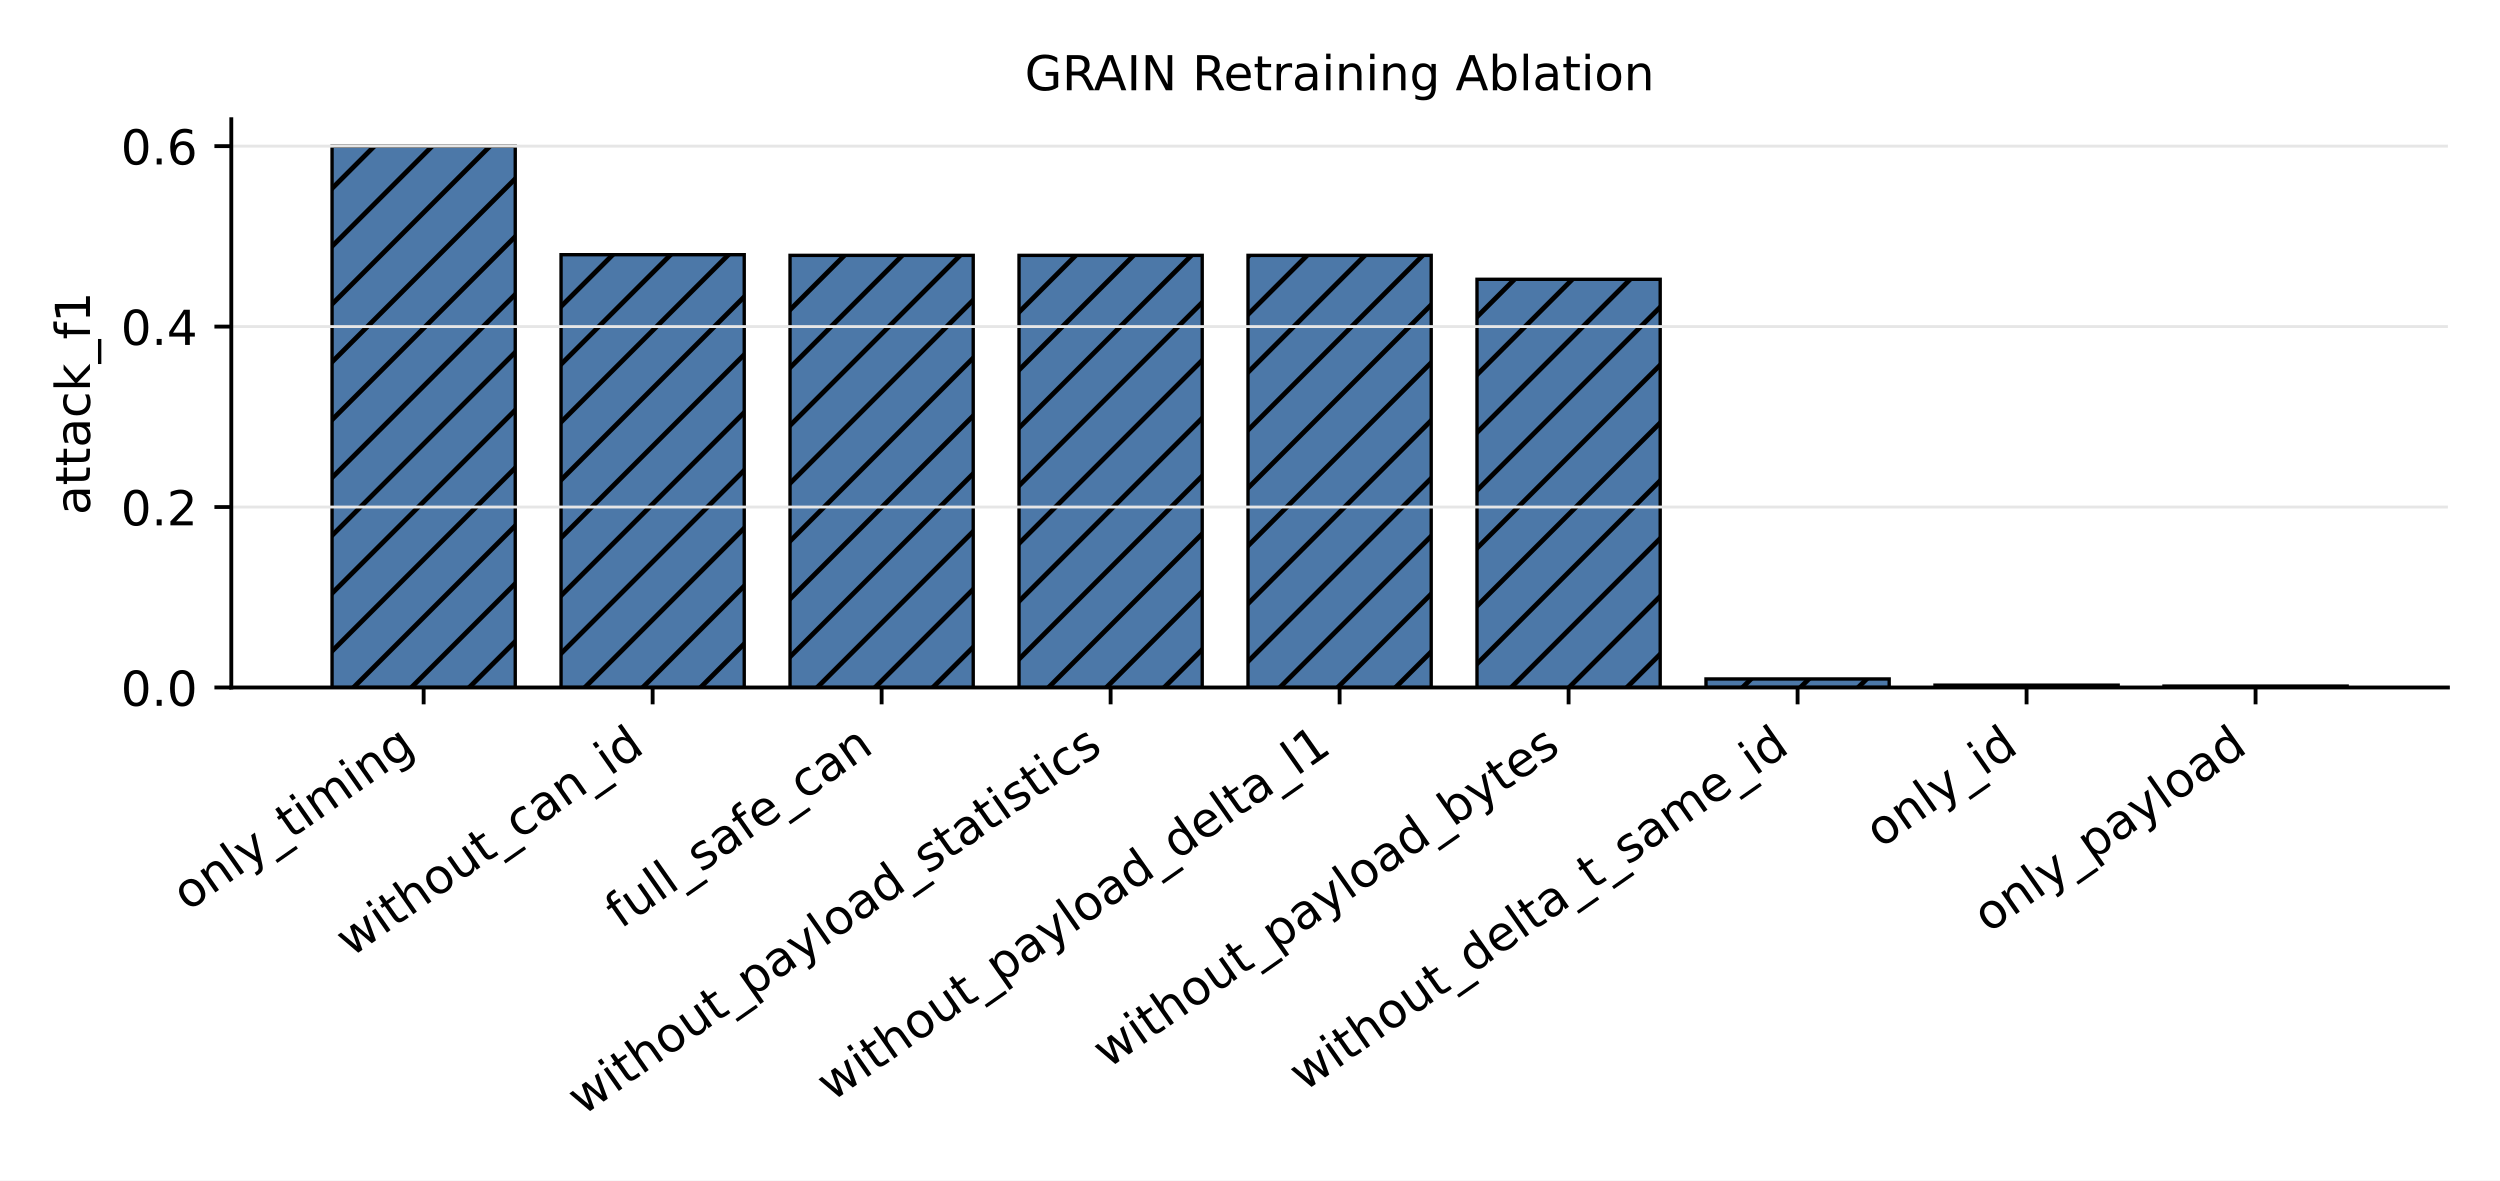
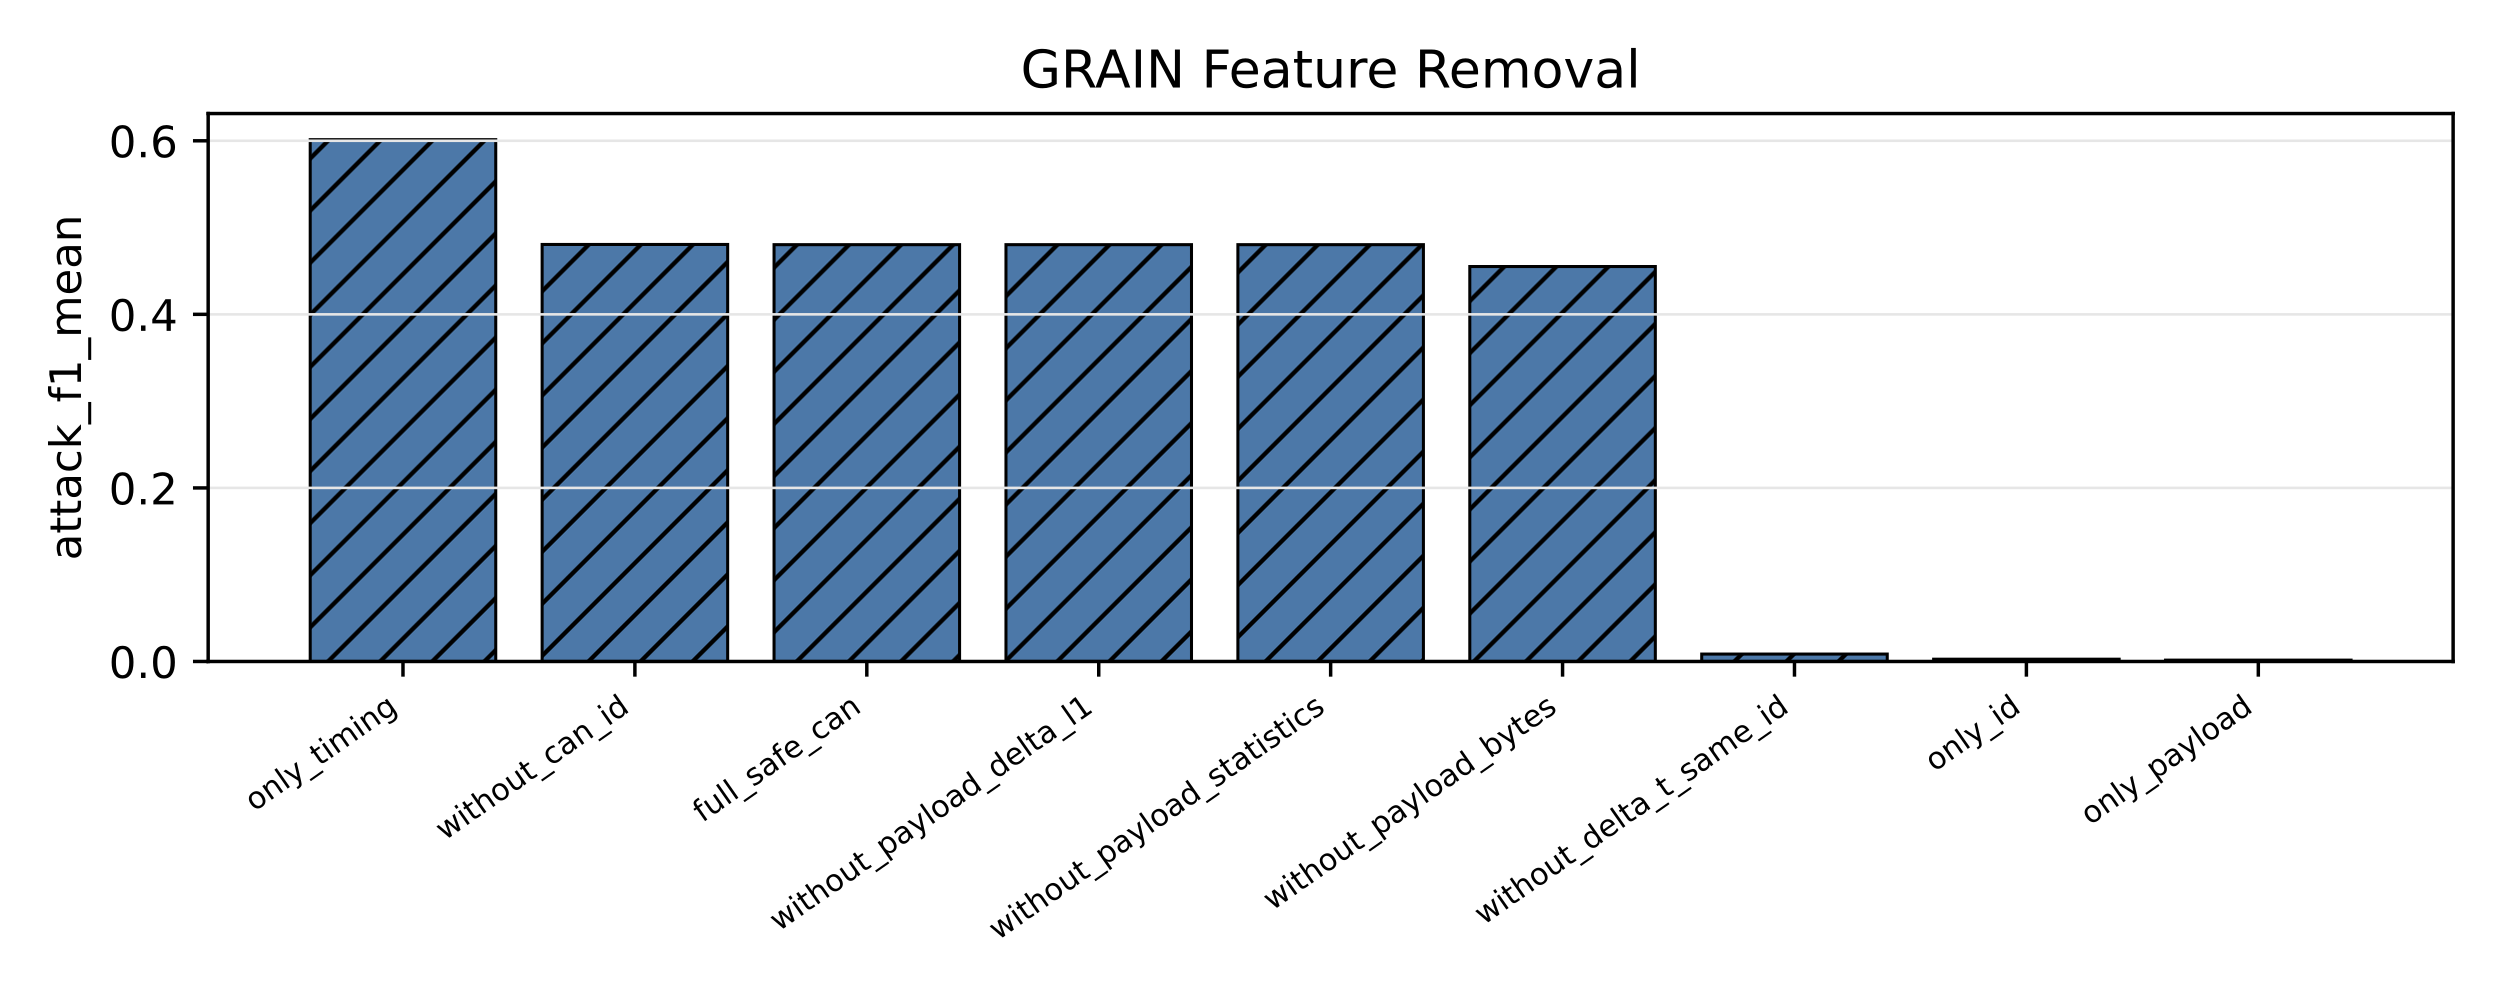
- <svg xmlns="http://www.w3.org/2000/svg" xmlns:xlink="http://www.w3.org/1999/xlink" width="518.4pt" height="244.8pt" viewBox="0 0 518.4 244.8" version="1.1">
+ <svg xmlns="http://www.w3.org/2000/svg" xmlns:xlink="http://www.w3.org/1999/xlink" width="576pt" height="230.4pt" viewBox="0 0 576 230.4" version="1.1">
  <defs>
    <style type="text/css">*{stroke-linejoin: round; stroke-linecap: butt}</style>
  </defs>
  <g id="figure_1">
    <g id="patch_1">
-       <path d="M 0 244.8  L 518.4 244.8  L 518.4 0  L 0 0  z " style="fill: #ffffff" />
+       <path d="M 0 230.4  L 576 230.4  L 576 0  L 0 0  z " style="fill: #ffffff" />
    </g>
    <g id="axes_1">
      <g id="patch_2">
-         <path d="M 47.962 142.557  L 507.6 142.557  L 507.6 24.72  L 47.962 24.72  z " style="fill: #ffffff" />
+         <path d="M 47.962 152.404  L 565.2 152.404  L 565.2 26.16  L 47.962 26.16  z " style="fill: #ffffff" />
      </g>
      <g id="patch_3">
-         <path d="M 68.855 142.557  L 106.842 142.557  L 106.842 30.331  L 68.855 30.331  z " clip-path="url(#pe98ae6a541)" style="fill: url(#h96158d7586); stroke: #000000; stroke-width: 0.7; stroke-linejoin: miter" />
+         <path d="M 71.473 152.404  L 114.22 152.404  L 114.22 32.172  L 71.473 32.172  z " clip-path="url(#pf9d3d0ca18)" style="fill: url(#h466c7797a5); stroke: #000000; stroke-width: 0.7; stroke-linejoin: miter" />
      </g>
      <g id="patch_4">
-         <path d="M 116.338 142.557  L 154.325 142.557  L 154.325 52.814  L 116.338 52.814  z " clip-path="url(#pe98ae6a541)" style="fill: url(#h96158d7586); stroke: #000000; stroke-width: 0.7; stroke-linejoin: miter" />
+         <path d="M 124.907 152.404  L 167.654 152.404  L 167.654 56.322  L 124.907 56.322  z " clip-path="url(#pf9d3d0ca18)" style="fill: url(#h466c7797a5); stroke: #000000; stroke-width: 0.7; stroke-linejoin: miter" />
      </g>
      <g id="patch_5">
-         <path d="M 163.821 142.557  L 201.808 142.557  L 201.808 52.952  L 163.821 52.952  z " clip-path="url(#pe98ae6a541)" style="fill: url(#h96158d7586); stroke: #000000; stroke-width: 0.7; stroke-linejoin: miter" />
+         <path d="M 178.34 152.404  L 221.087 152.404  L 221.087 56.371  L 178.34 56.371  z " clip-path="url(#pf9d3d0ca18)" style="fill: url(#h466c7797a5); stroke: #000000; stroke-width: 0.7; stroke-linejoin: miter" />
      </g>
      <g id="patch_6">
-         <path d="M 211.305 142.557  L 249.291 142.557  L 249.291 52.952  L 211.305 52.952  z " clip-path="url(#pe98ae6a541)" style="fill: url(#h96158d7586); stroke: #000000; stroke-width: 0.7; stroke-linejoin: miter" />
+         <path d="M 231.774 152.404  L 274.521 152.404  L 274.521 56.371  L 231.774 56.371  z " clip-path="url(#pf9d3d0ca18)" style="fill: url(#h466c7797a5); stroke: #000000; stroke-width: 0.7; stroke-linejoin: miter" />
      </g>
      <g id="patch_7">
-         <path d="M 258.788 142.557  L 296.774 142.557  L 296.774 52.952  L 258.788 52.952  z " clip-path="url(#pe98ae6a541)" style="fill: url(#h96158d7586); stroke: #000000; stroke-width: 0.7; stroke-linejoin: miter" />
+         <path d="M 285.208 152.404  L 327.955 152.404  L 327.955 56.371  L 285.208 56.371  z " clip-path="url(#pf9d3d0ca18)" style="fill: url(#h466c7797a5); stroke: #000000; stroke-width: 0.7; stroke-linejoin: miter" />
      </g>
      <g id="patch_8">
-         <path d="M 306.271 142.557  L 344.258 142.557  L 344.258 57.915  L 306.271 57.915  z " clip-path="url(#pe98ae6a541)" style="fill: url(#h96158d7586); stroke: #000000; stroke-width: 0.7; stroke-linejoin: miter" />
+         <path d="M 338.641 152.404  L 381.388 152.404  L 381.388 61.406  L 338.641 61.406  z " clip-path="url(#pf9d3d0ca18)" style="fill: url(#h466c7797a5); stroke: #000000; stroke-width: 0.7; stroke-linejoin: miter" />
      </g>
      <g id="patch_9">
-         <path d="M 353.754 142.557  L 391.741 142.557  L 391.741 140.794  L 353.754 140.794  z " clip-path="url(#pe98ae6a541)" style="fill: url(#h96158d7586); stroke: #000000; stroke-width: 0.7; stroke-linejoin: miter" />
+         <path d="M 392.075 152.404  L 434.822 152.404  L 434.822 150.696  L 392.075 150.696  z " clip-path="url(#pf9d3d0ca18)" style="fill: url(#h466c7797a5); stroke: #000000; stroke-width: 0.7; stroke-linejoin: miter" />
      </g>
      <g id="patch_10">
-         <path d="M 401.238 142.557  L 439.224 142.557  L 439.224 142.069  L 401.238 142.069  z " clip-path="url(#pe98ae6a541)" style="fill: url(#h96158d7586); stroke: #000000; stroke-width: 0.7; stroke-linejoin: miter" />
+         <path d="M 445.509 152.404  L 488.256 152.404  L 488.256 151.882  L 445.509 151.882  z " clip-path="url(#pf9d3d0ca18)" style="fill: url(#h466c7797a5); stroke: #000000; stroke-width: 0.7; stroke-linejoin: miter" />
      </g>
      <g id="patch_11">
-         <path d="M 448.721 142.557  L 486.707 142.557  L 486.707 142.262  L 448.721 142.262  z " clip-path="url(#pe98ae6a541)" style="fill: url(#h96158d7586); stroke: #000000; stroke-width: 0.7; stroke-linejoin: miter" />
+         <path d="M 498.942 152.404  L 541.689 152.404  L 541.689 152.087  L 498.942 152.087  z " clip-path="url(#pf9d3d0ca18)" style="fill: url(#h466c7797a5); stroke: #000000; stroke-width: 0.7; stroke-linejoin: miter" />
      </g>
      <g id="matplotlib.axis_1">
        <g id="xtick_1">
          <g id="line2d_1">
            <defs>
-               <path id="mc8eeb8d0ca" d="M 0 0  L 0 3.5  " style="stroke: #000000; stroke-width: 0.8" />
+               <path id="ma2426b558b" d="M 0 0  L 0 3.5  " style="stroke: #000000; stroke-width: 0.8" />
            </defs>
            <g>
-               <use xlink:href="#mc8eeb8d0ca" x="87.848" y="142.557" style="stroke: #000000; stroke-width: 0.8" />
+               <use xlink:href="#ma2426b558b" x="92.847" y="152.404" style="stroke: #000000; stroke-width: 0.8" />
            </g>
          </g>
          <g id="text_1">
-             <g transform="translate(38.91343 189.081) rotate(-35) scale(0.1 -0.1)">
+             <g transform="translate(58.59223 187.0712) rotate(-35) scale(0.07 -0.07)">
              <defs>
                <path id="DejaVuSans-52" d="M 1959 3097  Q 1497 3097 1228 2736  Q 959 2375 959 1747  Q 959 1119 1226 758  Q 1494 397 1959 397  Q 2419 397 2687 759  Q 2956 1122 2956 1747  Q 2956 2369 2687 2733  Q 2419 3097 1959 3097  z M 1959 3584  Q 2709 3584 3137 3096  Q 3566 2609 3566 1747  Q 3566 888 3137 398  Q 2709 -91 1959 -91  Q 1206 -91 779 398  Q 353 888 353 1747  Q 353 2609 779 3096  Q 1206 3584 1959 3584  z " transform="scale(0.015625)" />
                <path id="DejaVuSans-51" d="M 3513 2113  L 3513 0  L 2938 0  L 2938 2094  Q 2938 2591 2744 2837  Q 2550 3084 2163 3084  Q 1697 3084 1428 2787  Q 1159 2491 1159 1978  L 1159 0  L 581 0  L 581 3500  L 1159 3500  L 1159 2956  Q 1366 3272 1645 3428  Q 1925 3584 2291 3584  Q 2894 3584 3203 3211  Q 3513 2838 3513 2113  z " transform="scale(0.015625)" />
                <path id="DejaVuSans-4f" d="M 603 4863  L 1178 4863  L 1178 0  L 603 0  L 603 4863  z " transform="scale(0.015625)" />
                <path id="DejaVuSans-5c" d="M 2059 -325  Q 1816 -950 1584 -1140  Q 1353 -1331 966 -1331  L 506 -1331  L 506 -850  L 844 -850  Q 1081 -850 1212 -737  Q 1344 -625 1503 -206  L 1606 56  L 191 3500  L 800 3500  L 1894 763  L 2988 3500  L 3597 3500  L 2059 -325  z " transform="scale(0.015625)" />
                <path id="DejaVuSans-42" d="M 3263 -1063  L 3263 -1509  L -63 -1509  L -63 -1063  L 3263 -1063  z " transform="scale(0.015625)" />
                <path id="DejaVuSans-57" d="M 1172 4494  L 1172 3500  L 2356 3500  L 2356 3053  L 1172 3053  L 1172 1153  Q 1172 725 1289 603  Q 1406 481 1766 481  L 2356 481  L 2356 0  L 1766 0  Q 1100 0 847 248  Q 594 497 594 1153  L 594 3053  L 172 3053  L 172 3500  L 594 3500  L 594 4494  L 1172 4494  z " transform="scale(0.015625)" />
                <path id="DejaVuSans-4c" d="M 603 3500  L 1178 3500  L 1178 0  L 603 0  L 603 3500  z M 603 4863  L 1178 4863  L 1178 4134  L 603 4134  L 603 4863  z " transform="scale(0.015625)" />
                <path id="DejaVuSans-50" d="M 3328 2828  Q 3544 3216 3844 3400  Q 4144 3584 4550 3584  Q 5097 3584 5394 3201  Q 5691 2819 5691 2113  L 5691 0  L 5113 0  L 5113 2094  Q 5113 2597 4934 2840  Q 4756 3084 4391 3084  Q 3944 3084 3684 2787  Q 3425 2491 3425 1978  L 3425 0  L 2847 0  L 2847 2094  Q 2847 2600 2669 2842  Q 2491 3084 2119 3084  Q 1678 3084 1418 2786  Q 1159 2488 1159 1978  L 1159 0  L 581 0  L 581 3500  L 1159 3500  L 1159 2956  Q 1356 3278 1631 3431  Q 1906 3584 2284 3584  Q 2666 3584 2933 3390  Q 3200 3197 3328 2828  z " transform="scale(0.015625)" />
                <path id="DejaVuSans-4a" d="M 2906 1791  Q 2906 2416 2648 2759  Q 2391 3103 1925 3103  Q 1463 3103 1205 2759  Q 947 2416 947 1791  Q 947 1169 1205 825  Q 1463 481 1925 481  Q 2391 481 2648 825  Q 2906 1169 2906 1791  z M 3481 434  Q 3481 -459 3084 -895  Q 2688 -1331 1869 -1331  Q 1566 -1331 1297 -1286  Q 1028 -1241 775 -1147  L 775 -588  Q 1028 -725 1275 -790  Q 1522 -856 1778 -856  Q 2344 -856 2625 -561  Q 2906 -266 2906 331  L 2906 616  Q 2728 306 2450 153  Q 2172 0 1784 0  Q 1141 0 747 490  Q 353 981 353 1791  Q 353 2603 747 3093  Q 1141 3584 1784 3584  Q 2172 3584 2450 3431  Q 2728 3278 2906 2969  L 2906 3500  L 3481 3500  L 3481 434  z " transform="scale(0.015625)" />
              </defs>
              <use xlink:href="#DejaVuSans-52" />
              <use xlink:href="#DejaVuSans-51" transform="translate(61.1875 0)" />
              <use xlink:href="#DejaVuSans-4f" transform="translate(124.5625 0)" />
              <use xlink:href="#DejaVuSans-5c" transform="translate(152.3438 0)" />
              <use xlink:href="#DejaVuSans-42" transform="translate(211.5312 0)" />
              <use xlink:href="#DejaVuSans-57" transform="translate(261.5312 0)" />
              <use xlink:href="#DejaVuSans-4c" transform="translate(300.7344 0)" />
              <use xlink:href="#DejaVuSans-50" transform="translate(328.5156 0)" />
              <use xlink:href="#DejaVuSans-4c" transform="translate(425.9219 0)" />
              <use xlink:href="#DejaVuSans-51" transform="translate(453.7031 0)" />
              <use xlink:href="#DejaVuSans-4a" transform="translate(517.0781 0)" />
            </g>
          </g>
        </g>
        <g id="xtick_2">
          <g id="line2d_2">
            <g>
-               <use xlink:href="#mc8eeb8d0ca" x="135.331" y="142.557" style="stroke: #000000; stroke-width: 0.8" />
+               <use xlink:href="#ma2426b558b" x="146.28" y="152.404" style="stroke: #000000; stroke-width: 0.8" />
            </g>
          </g>
          <g id="text_2">
-             <g transform="translate(72.77826 198.6167) rotate(-35) scale(0.1 -0.1)">
+             <g transform="translate(102.493 193.7462) rotate(-35) scale(0.07 -0.07)">
              <defs>
                <path id="DejaVuSans-5a" d="M 269 3500  L 844 3500  L 1563 769  L 2278 3500  L 2956 3500  L 3675 769  L 4391 3500  L 4966 3500  L 4050 0  L 3372 0  L 2619 2869  L 1863 0  L 1184 0  L 269 3500  z " transform="scale(0.015625)" />
                <path id="DejaVuSans-4b" d="M 3513 2113  L 3513 0  L 2938 0  L 2938 2094  Q 2938 2591 2744 2837  Q 2550 3084 2163 3084  Q 1697 3084 1428 2787  Q 1159 2491 1159 1978  L 1159 0  L 581 0  L 581 4863  L 1159 4863  L 1159 2956  Q 1366 3272 1645 3428  Q 1925 3584 2291 3584  Q 2894 3584 3203 3211  Q 3513 2838 3513 2113  z " transform="scale(0.015625)" />
                <path id="DejaVuSans-58" d="M 544 1381  L 544 3500  L 1119 3500  L 1119 1403  Q 1119 906 1312 657  Q 1506 409 1894 409  Q 2359 409 2629 706  Q 2900 1003 2900 1516  L 2900 3500  L 3475 3500  L 3475 0  L 2900 0  L 2900 538  Q 2691 219 2414 64  Q 2138 -91 1772 -91  Q 1169 -91 856 284  Q 544 659 544 1381  z M 1991 3584  L 1991 3584  z " transform="scale(0.015625)" />
                <path id="DejaVuSans-46" d="M 3122 3366  L 3122 2828  Q 2878 2963 2633 3030  Q 2388 3097 2138 3097  Q 1578 3097 1268 2742  Q 959 2388 959 1747  Q 959 1106 1268 751  Q 1578 397 2138 397  Q 2388 397 2633 464  Q 2878 531 3122 666  L 3122 134  Q 2881 22 2623 -34  Q 2366 -91 2075 -91  Q 1284 -91 818 406  Q 353 903 353 1747  Q 353 2603 823 3093  Q 1294 3584 2113 3584  Q 2378 3584 2631 3529  Q 2884 3475 3122 3366  z " transform="scale(0.015625)" />
                <path id="DejaVuSans-44" d="M 2194 1759  Q 1497 1759 1228 1600  Q 959 1441 959 1056  Q 959 750 1161 570  Q 1363 391 1709 391  Q 2188 391 2477 730  Q 2766 1069 2766 1631  L 2766 1759  L 2194 1759  z M 3341 1997  L 3341 0  L 2766 0  L 2766 531  Q 2569 213 2275 61  Q 1981 -91 1556 -91  Q 1019 -91 701 211  Q 384 513 384 1019  Q 384 1609 779 1909  Q 1175 2209 1959 2209  L 2766 2209  L 2766 2266  Q 2766 2663 2505 2880  Q 2244 3097 1772 3097  Q 1472 3097 1187 3025  Q 903 2953 641 2809  L 641 3341  Q 956 3463 1253 3523  Q 1550 3584 1831 3584  Q 2591 3584 2966 3190  Q 3341 2797 3341 1997  z " transform="scale(0.015625)" />
                <path id="DejaVuSans-47" d="M 2906 2969  L 2906 4863  L 3481 4863  L 3481 0  L 2906 0  L 2906 525  Q 2725 213 2448 61  Q 2172 -91 1784 -91  Q 1150 -91 751 415  Q 353 922 353 1747  Q 353 2572 751 3078  Q 1150 3584 1784 3584  Q 2172 3584 2448 3432  Q 2725 3281 2906 2969  z M 947 1747  Q 947 1113 1208 752  Q 1469 391 1925 391  Q 2381 391 2643 752  Q 2906 1113 2906 1747  Q 2906 2381 2643 2742  Q 2381 3103 1925 3103  Q 1469 3103 1208 2742  Q 947 2381 947 1747  z " transform="scale(0.015625)" />
              </defs>
              <use xlink:href="#DejaVuSans-5a" />
              <use xlink:href="#DejaVuSans-4c" transform="translate(81.78125 0)" />
              <use xlink:href="#DejaVuSans-57" transform="translate(109.5625 0)" />
              <use xlink:href="#DejaVuSans-4b" transform="translate(148.7656 0)" />
              <use xlink:href="#DejaVuSans-52" transform="translate(212.1406 0)" />
              <use xlink:href="#DejaVuSans-58" transform="translate(273.3281 0)" />
              <use xlink:href="#DejaVuSans-57" transform="translate(336.7031 0)" />
              <use xlink:href="#DejaVuSans-42" transform="translate(375.9062 0)" />
              <use xlink:href="#DejaVuSans-46" transform="translate(425.9062 0)" />
              <use xlink:href="#DejaVuSans-44" transform="translate(480.8906 0)" />
              <use xlink:href="#DejaVuSans-51" transform="translate(542.1719 0)" />
              <use xlink:href="#DejaVuSans-42" transform="translate(605.5469 0)" />
              <use xlink:href="#DejaVuSans-4c" transform="translate(655.5469 0)" />
              <use xlink:href="#DejaVuSans-47" transform="translate(683.3281 0)" />
            </g>
          </g>
        </g>
        <g id="xtick_3">
          <g id="line2d_3">
            <g>
-               <use xlink:href="#mc8eeb8d0ca" x="182.815" y="142.557" style="stroke: #000000; stroke-width: 0.8" />
+               <use xlink:href="#ma2426b558b" x="199.714" y="152.404" style="stroke: #000000; stroke-width: 0.8" />
            </g>
          </g>
          <g id="text_3">
-             <g transform="translate(128.6924 192.7133) rotate(-35) scale(0.1 -0.1)">
+             <g transform="translate(161.8282 189.6139) rotate(-35) scale(0.07 -0.07)">
              <defs>
                <path id="DejaVuSans-49" d="M 2375 4863  L 2375 4384  L 1825 4384  Q 1516 4384 1395 4259  Q 1275 4134 1275 3809  L 1275 3500  L 2222 3500  L 2222 3053  L 1275 3053  L 1275 0  L 697 0  L 697 3053  L 147 3053  L 147 3500  L 697 3500  L 697 3744  Q 697 4328 969 4595  Q 1241 4863 1831 4863  L 2375 4863  z " transform="scale(0.015625)" />
                <path id="DejaVuSans-56" d="M 2834 3397  L 2834 2853  Q 2591 2978 2328 3040  Q 2066 3103 1784 3103  Q 1356 3103 1142 2972  Q 928 2841 928 2578  Q 928 2378 1081 2264  Q 1234 2150 1697 2047  L 1894 2003  Q 2506 1872 2764 1633  Q 3022 1394 3022 966  Q 3022 478 2636 193  Q 2250 -91 1575 -91  Q 1294 -91 989 -36  Q 684 19 347 128  L 347 722  Q 666 556 975 473  Q 1284 391 1588 391  Q 1994 391 2212 530  Q 2431 669 2431 922  Q 2431 1156 2273 1281  Q 2116 1406 1581 1522  L 1381 1569  Q 847 1681 609 1914  Q 372 2147 372 2553  Q 372 3047 722 3315  Q 1072 3584 1716 3584  Q 2034 3584 2315 3537  Q 2597 3491 2834 3397  z " transform="scale(0.015625)" />
                <path id="DejaVuSans-48" d="M 3597 1894  L 3597 1613  L 953 1613  Q 991 1019 1311 708  Q 1631 397 2203 397  Q 2534 397 2845 478  Q 3156 559 3463 722  L 3463 178  Q 3153 47 2828 -22  Q 2503 -91 2169 -91  Q 1331 -91 842 396  Q 353 884 353 1716  Q 353 2575 817 3079  Q 1281 3584 2069 3584  Q 2775 3584 3186 3129  Q 3597 2675 3597 1894  z M 3022 2063  Q 3016 2534 2758 2815  Q 2500 3097 2075 3097  Q 1594 3097 1305 2825  Q 1016 2553 972 2059  L 3022 2063  z " transform="scale(0.015625)" />
              </defs>
              <use xlink:href="#DejaVuSans-49" />
              <use xlink:href="#DejaVuSans-58" transform="translate(35.20312 0)" />
              <use xlink:href="#DejaVuSans-4f" transform="translate(98.57812 0)" />
              <use xlink:href="#DejaVuSans-4f" transform="translate(126.3594 0)" />
              <use xlink:href="#DejaVuSans-42" transform="translate(154.1406 0)" />
              <use xlink:href="#DejaVuSans-56" transform="translate(204.1406 0)" />
              <use xlink:href="#DejaVuSans-44" transform="translate(256.2344 0)" />
              <use xlink:href="#DejaVuSans-49" transform="translate(317.5156 0)" />
              <use xlink:href="#DejaVuSans-48" transform="translate(352.7188 0)" />
              <use xlink:href="#DejaVuSans-42" transform="translate(414.25 0)" />
              <use xlink:href="#DejaVuSans-46" transform="translate(464.25 0)" />
              <use xlink:href="#DejaVuSans-44" transform="translate(519.2344 0)" />
              <use xlink:href="#DejaVuSans-51" transform="translate(580.5156 0)" />
            </g>
          </g>
        </g>
        <g id="xtick_4">
          <g id="line2d_4">
            <g>
-               <use xlink:href="#mc8eeb8d0ca" x="230.298" y="142.557" style="stroke: #000000; stroke-width: 0.8" />
+               <use xlink:href="#ma2426b558b" x="253.148" y="152.404" style="stroke: #000000; stroke-width: 0.8" />
            </g>
          </g>
          <g id="text_4">
-             <g transform="translate(120.8483 231.454) rotate(-35) scale(0.1 -0.1)">
+             <g transform="translate(179.4589 214.6834) rotate(-35) scale(0.07 -0.07)">
              <defs>
                <path id="DejaVuSans-53" d="M 1159 525  L 1159 -1331  L 581 -1331  L 581 3500  L 1159 3500  L 1159 2969  Q 1341 3281 1617 3432  Q 1894 3584 2278 3584  Q 2916 3584 3314 3078  Q 3713 2572 3713 1747  Q 3713 922 3314 415  Q 2916 -91 2278 -91  Q 1894 -91 1617 61  Q 1341 213 1159 525  z M 3116 1747  Q 3116 2381 2855 2742  Q 2594 3103 2138 3103  Q 1681 3103 1420 2742  Q 1159 2381 1159 1747  Q 1159 1113 1420 752  Q 1681 391 2138 391  Q 2594 391 2855 752  Q 3116 1113 3116 1747  z " transform="scale(0.015625)" />
-               </defs>
+                 <path id="DejaVuSans-14" d="M 794 531  L 1825 531  L 1825 4091  L 703 3866  L 703 4441  L 1819 4666  L 2450 4666  L 2450 531  L 3481 531  L 3481 0  L 794 0  L 794 531  z " transform="scale(0.015625)" />
+               </defs>
+               <use xlink:href="#DejaVuSans-5a" />
+               <use xlink:href="#DejaVuSans-4c" transform="translate(81.78125 0)" />
+               <use xlink:href="#DejaVuSans-57" transform="translate(109.5625 0)" />
+               <use xlink:href="#DejaVuSans-4b" transform="translate(148.7656 0)" />
+               <use xlink:href="#DejaVuSans-52" transform="translate(212.1406 0)" />
+               <use xlink:href="#DejaVuSans-58" transform="translate(273.3281 0)" />
+               <use xlink:href="#DejaVuSans-57" transform="translate(336.7031 0)" />
+               <use xlink:href="#DejaVuSans-42" transform="translate(375.9062 0)" />
+               <use xlink:href="#DejaVuSans-53" transform="translate(425.9062 0)" />
+               <use xlink:href="#DejaVuSans-44" transform="translate(489.3906 0)" />
+               <use xlink:href="#DejaVuSans-5c" transform="translate(550.6719 0)" />
+               <use xlink:href="#DejaVuSans-4f" transform="translate(609.8594 0)" />
+               <use xlink:href="#DejaVuSans-52" transform="translate(637.6406 0)" />
+               <use xlink:href="#DejaVuSans-44" transform="translate(698.8281 0)" />
+               <use xlink:href="#DejaVuSans-47" transform="translate(760.1094 0)" />
+               <use xlink:href="#DejaVuSans-42" transform="translate(823.5938 0)" />
+               <use xlink:href="#DejaVuSans-47" transform="translate(873.5938 0)" />
+               <use xlink:href="#DejaVuSans-48" transform="translate(937.0781 0)" />
+               <use xlink:href="#DejaVuSans-4f" transform="translate(998.6094 0)" />
+               <use xlink:href="#DejaVuSans-57" transform="translate(1026.391 0)" />
+               <use xlink:href="#DejaVuSans-44" transform="translate(1065.594 0)" />
+               <use xlink:href="#DejaVuSans-42" transform="translate(1126.875 0)" />
+               <use xlink:href="#DejaVuSans-4f" transform="translate(1176.875 0)" />
+               <use xlink:href="#DejaVuSans-14" transform="translate(1204.656 0)" />
+             </g>
+           </g>
+         </g>
+         <g id="xtick_5">
+           <g id="line2d_5">
+             <g>
+               <use xlink:href="#ma2426b558b" x="306.581" y="152.404" style="stroke: #000000; stroke-width: 0.8" />
+             </g>
+           </g>
+           <g id="text_5">
+             <g transform="translate(229.9664 216.7323) rotate(-35) scale(0.07 -0.07)">
              <use xlink:href="#DejaVuSans-5a" />
              <use xlink:href="#DejaVuSans-4c" transform="translate(81.78125 0)" />
              <use xlink:href="#DejaVuSans-57" transform="translate(109.5625 0)" />
              <use xlink:href="#DejaVuSans-4b" transform="translate(148.7656 0)" />
              <use xlink:href="#DejaVuSans-52" transform="translate(212.1406 0)" />
              <use xlink:href="#DejaVuSans-58" transform="translate(273.3281 0)" />
              <use xlink:href="#DejaVuSans-57" transform="translate(336.7031 0)" />
              <use xlink:href="#DejaVuSans-42" transform="translate(375.9062 0)" />
              <use xlink:href="#DejaVuSans-53" transform="translate(425.9062 0)" />
              <use xlink:href="#DejaVuSans-44" transform="translate(489.3906 0)" />
              <use xlink:href="#DejaVuSans-5c" transform="translate(550.6719 0)" />
              <use xlink:href="#DejaVuSans-4f" transform="translate(609.8594 0)" />
              <use xlink:href="#DejaVuSans-52" transform="translate(637.6406 0)" />
              <use xlink:href="#DejaVuSans-44" transform="translate(698.8281 0)" />
              <use xlink:href="#DejaVuSans-47" transform="translate(760.1094 0)" />
              <use xlink:href="#DejaVuSans-42" transform="translate(823.5938 0)" />
              <use xlink:href="#DejaVuSans-56" transform="translate(873.5938 0)" />
              <use xlink:href="#DejaVuSans-57" transform="translate(925.6875 0)" />
              <use xlink:href="#DejaVuSans-44" transform="translate(964.8906 0)" />
              <use xlink:href="#DejaVuSans-57" transform="translate(1026.172 0)" />
              <use xlink:href="#DejaVuSans-4c" transform="translate(1065.375 0)" />
              <use xlink:href="#DejaVuSans-56" transform="translate(1093.156 0)" />
              <use xlink:href="#DejaVuSans-57" transform="translate(1145.25 0)" />
              <use xlink:href="#DejaVuSans-4c" transform="translate(1184.453 0)" />
              <use xlink:href="#DejaVuSans-46" transform="translate(1212.234 0)" />
              <use xlink:href="#DejaVuSans-56" transform="translate(1267.219 0)" />
            </g>
          </g>
        </g>
-         <g id="xtick_5">
-           <g id="line2d_5">
-             <g>
-               <use xlink:href="#mc8eeb8d0ca" x="277.781" y="142.557" style="stroke: #000000; stroke-width: 0.8" />
-             </g>
-           </g>
-           <g id="text_5">
-             <g transform="translate(172.5117 228.5269) rotate(-35) scale(0.1 -0.1)">
-               <defs>
-                 <path id="DejaVuSans-14" d="M 794 531  L 1825 531  L 1825 4091  L 703 3866  L 703 4441  L 1819 4666  L 2450 4666  L 2450 531  L 3481 531  L 3481 0  L 794 0  L 794 531  z " transform="scale(0.015625)" />
-               </defs>
-               <use xlink:href="#DejaVuSans-5a" />
-               <use xlink:href="#DejaVuSans-4c" transform="translate(81.78125 0)" />
-               <use xlink:href="#DejaVuSans-57" transform="translate(109.5625 0)" />
-               <use xlink:href="#DejaVuSans-4b" transform="translate(148.7656 0)" />
-               <use xlink:href="#DejaVuSans-52" transform="translate(212.1406 0)" />
-               <use xlink:href="#DejaVuSans-58" transform="translate(273.3281 0)" />
-               <use xlink:href="#DejaVuSans-57" transform="translate(336.7031 0)" />
-               <use xlink:href="#DejaVuSans-42" transform="translate(375.9062 0)" />
-               <use xlink:href="#DejaVuSans-53" transform="translate(425.9062 0)" />
-               <use xlink:href="#DejaVuSans-44" transform="translate(489.3906 0)" />
-               <use xlink:href="#DejaVuSans-5c" transform="translate(550.6719 0)" />
-               <use xlink:href="#DejaVuSans-4f" transform="translate(609.8594 0)" />
-               <use xlink:href="#DejaVuSans-52" transform="translate(637.6406 0)" />
-               <use xlink:href="#DejaVuSans-44" transform="translate(698.8281 0)" />
-               <use xlink:href="#DejaVuSans-47" transform="translate(760.1094 0)" />
-               <use xlink:href="#DejaVuSans-42" transform="translate(823.5938 0)" />
-               <use xlink:href="#DejaVuSans-47" transform="translate(873.5938 0)" />
-               <use xlink:href="#DejaVuSans-48" transform="translate(937.0781 0)" />
-               <use xlink:href="#DejaVuSans-4f" transform="translate(998.6094 0)" />
-               <use xlink:href="#DejaVuSans-57" transform="translate(1026.391 0)" />
-               <use xlink:href="#DejaVuSans-44" transform="translate(1065.594 0)" />
-               <use xlink:href="#DejaVuSans-42" transform="translate(1126.875 0)" />
-               <use xlink:href="#DejaVuSans-4f" transform="translate(1176.875 0)" />
-               <use xlink:href="#DejaVuSans-14" transform="translate(1204.656 0)" />
-             </g>
-           </g>
-         </g>
        <g id="xtick_6">
          <g id="line2d_6">
            <g>
-               <use xlink:href="#mc8eeb8d0ca" x="325.264" y="142.557" style="stroke: #000000; stroke-width: 0.8" />
+               <use xlink:href="#ma2426b558b" x="360.015" y="152.404" style="stroke: #000000; stroke-width: 0.8" />
            </g>
          </g>
          <g id="text_6">
-             <g transform="translate(229.7582 221.6906) rotate(-35) scale(0.1 -0.1)">
+             <g transform="translate(293.1605 209.8979) rotate(-35) scale(0.07 -0.07)">
              <defs>
                <path id="DejaVuSans-45" d="M 3116 1747  Q 3116 2381 2855 2742  Q 2594 3103 2138 3103  Q 1681 3103 1420 2742  Q 1159 2381 1159 1747  Q 1159 1113 1420 752  Q 1681 391 2138 391  Q 2594 391 2855 752  Q 3116 1113 3116 1747  z M 1159 2969  Q 1341 3281 1617 3432  Q 1894 3584 2278 3584  Q 2916 3584 3314 3078  Q 3713 2572 3713 1747  Q 3713 922 3314 415  Q 2916 -91 2278 -91  Q 1894 -91 1617 61  Q 1341 213 1159 525  L 1159 0  L 581 0  L 581 4863  L 1159 4863  L 1159 2969  z " transform="scale(0.015625)" />
              </defs>
              <use xlink:href="#DejaVuSans-5a" />
              <use xlink:href="#DejaVuSans-4c" transform="translate(81.78125 0)" />
              <use xlink:href="#DejaVuSans-57" transform="translate(109.5625 0)" />
              <use xlink:href="#DejaVuSans-4b" transform="translate(148.7656 0)" />
              <use xlink:href="#DejaVuSans-52" transform="translate(212.1406 0)" />
              <use xlink:href="#DejaVuSans-58" transform="translate(273.3281 0)" />
              <use xlink:href="#DejaVuSans-57" transform="translate(336.7031 0)" />
              <use xlink:href="#DejaVuSans-42" transform="translate(375.9062 0)" />
              <use xlink:href="#DejaVuSans-53" transform="translate(425.9062 0)" />
              <use xlink:href="#DejaVuSans-44" transform="translate(489.3906 0)" />
              <use xlink:href="#DejaVuSans-5c" transform="translate(550.6719 0)" />
              <use xlink:href="#DejaVuSans-4f" transform="translate(609.8594 0)" />
              <use xlink:href="#DejaVuSans-52" transform="translate(637.6406 0)" />
              <use xlink:href="#DejaVuSans-44" transform="translate(698.8281 0)" />
              <use xlink:href="#DejaVuSans-47" transform="translate(760.1094 0)" />
              <use xlink:href="#DejaVuSans-42" transform="translate(823.5938 0)" />
              <use xlink:href="#DejaVuSans-45" transform="translate(873.5938 0)" />
              <use xlink:href="#DejaVuSans-5c" transform="translate(937.0781 0)" />
              <use xlink:href="#DejaVuSans-57" transform="translate(996.2656 0)" />
              <use xlink:href="#DejaVuSans-48" transform="translate(1035.469 0)" />
              <use xlink:href="#DejaVuSans-56" transform="translate(1097 0)" />
            </g>
          </g>
        </g>
        <g id="xtick_7">
          <g id="line2d_7">
            <g>
-               <use xlink:href="#mc8eeb8d0ca" x="372.748" y="142.557" style="stroke: #000000; stroke-width: 0.8" />
+               <use xlink:href="#ma2426b558b" x="413.448" y="152.404" style="stroke: #000000; stroke-width: 0.8" />
            </g>
          </g>
          <g id="text_7">
-             <g transform="translate(270.4527 226.4441) rotate(-35) scale(0.1 -0.1)">
+             <g transform="translate(341.842 213.2254) rotate(-35) scale(0.07 -0.07)">
              <use xlink:href="#DejaVuSans-5a" />
              <use xlink:href="#DejaVuSans-4c" transform="translate(81.78125 0)" />
              <use xlink:href="#DejaVuSans-57" transform="translate(109.5625 0)" />
              <use xlink:href="#DejaVuSans-4b" transform="translate(148.7656 0)" />
              <use xlink:href="#DejaVuSans-52" transform="translate(212.1406 0)" />
              <use xlink:href="#DejaVuSans-58" transform="translate(273.3281 0)" />
              <use xlink:href="#DejaVuSans-57" transform="translate(336.7031 0)" />
              <use xlink:href="#DejaVuSans-42" transform="translate(375.9062 0)" />
              <use xlink:href="#DejaVuSans-47" transform="translate(425.9062 0)" />
              <use xlink:href="#DejaVuSans-48" transform="translate(489.3906 0)" />
              <use xlink:href="#DejaVuSans-4f" transform="translate(550.9219 0)" />
              <use xlink:href="#DejaVuSans-57" transform="translate(578.7031 0)" />
              <use xlink:href="#DejaVuSans-44" transform="translate(617.9062 0)" />
              <use xlink:href="#DejaVuSans-42" transform="translate(679.1875 0)" />
              <use xlink:href="#DejaVuSans-57" transform="translate(729.1875 0)" />
              <use xlink:href="#DejaVuSans-42" transform="translate(768.3906 0)" />
              <use xlink:href="#DejaVuSans-56" transform="translate(818.3906 0)" />
              <use xlink:href="#DejaVuSans-44" transform="translate(870.4844 0)" />
              <use xlink:href="#DejaVuSans-50" transform="translate(931.7656 0)" />
              <use xlink:href="#DejaVuSans-48" transform="translate(1029.172 0)" />
              <use xlink:href="#DejaVuSans-42" transform="translate(1090.703 0)" />
              <use xlink:href="#DejaVuSans-4c" transform="translate(1140.703 0)" />
              <use xlink:href="#DejaVuSans-47" transform="translate(1168.484 0)" />
            </g>
          </g>
        </g>
        <g id="xtick_8">
          <g id="line2d_8">
            <g>
-               <use xlink:href="#mc8eeb8d0ca" x="420.231" y="142.557" style="stroke: #000000; stroke-width: 0.8" />
+               <use xlink:href="#ma2426b558b" x="466.882" y="152.404" style="stroke: #000000; stroke-width: 0.8" />
            </g>
          </g>
          <g id="text_8">
-             <g transform="translate(389.9535 176.0169) rotate(-35) scale(0.1 -0.1)">
+             <g transform="translate(445.6879 177.9263) rotate(-35) scale(0.07 -0.07)">
              <use xlink:href="#DejaVuSans-52" />
              <use xlink:href="#DejaVuSans-51" transform="translate(61.1875 0)" />
              <use xlink:href="#DejaVuSans-4f" transform="translate(124.5625 0)" />
              <use xlink:href="#DejaVuSans-5c" transform="translate(152.3438 0)" />
              <use xlink:href="#DejaVuSans-42" transform="translate(211.5312 0)" />
              <use xlink:href="#DejaVuSans-4c" transform="translate(261.5312 0)" />
              <use xlink:href="#DejaVuSans-47" transform="translate(289.3125 0)" />
            </g>
          </g>
        </g>
        <g id="xtick_9">
          <g id="line2d_9">
            <g>
-               <use xlink:href="#mc8eeb8d0ca" x="467.714" y="142.557" style="stroke: #000000; stroke-width: 0.8" />
+               <use xlink:href="#ma2426b558b" x="520.316" y="152.404" style="stroke: #000000; stroke-width: 0.8" />
            </g>
          </g>
          <g id="text_9">
-             <g transform="translate(412.3361 193.5925) rotate(-35) scale(0.1 -0.1)">
+             <g transform="translate(481.5512 190.2293) rotate(-35) scale(0.07 -0.07)">
              <use xlink:href="#DejaVuSans-52" />
              <use xlink:href="#DejaVuSans-51" transform="translate(61.1875 0)" />
              <use xlink:href="#DejaVuSans-4f" transform="translate(124.5625 0)" />
              <use xlink:href="#DejaVuSans-5c" transform="translate(152.3438 0)" />
              <use xlink:href="#DejaVuSans-42" transform="translate(211.5312 0)" />
              <use xlink:href="#DejaVuSans-53" transform="translate(261.5312 0)" />
              <use xlink:href="#DejaVuSans-44" transform="translate(325.0156 0)" />
              <use xlink:href="#DejaVuSans-5c" transform="translate(386.2969 0)" />
              <use xlink:href="#DejaVuSans-4f" transform="translate(445.4844 0)" />
              <use xlink:href="#DejaVuSans-52" transform="translate(473.2656 0)" />
              <use xlink:href="#DejaVuSans-44" transform="translate(534.4531 0)" />
              <use xlink:href="#DejaVuSans-47" transform="translate(595.7344 0)" />
            </g>
          </g>
        </g>
      </g>
      <g id="matplotlib.axis_2">
        <g id="ytick_1">
          <g id="line2d_10">
-             <path d="M 47.962 142.557  L 507.6 142.557  " clip-path="url(#pe98ae6a541)" style="fill: none; stroke: #e6e6e6; stroke-width: 0.6; stroke-linecap: square" />
+             <path d="M 47.962 152.404  L 565.2 152.404  " clip-path="url(#pf9d3d0ca18)" style="fill: none; stroke: #e6e6e6; stroke-width: 0.6; stroke-linecap: square" />
          </g>
          <g id="line2d_11">
            <defs>
-               <path id="ma3295e3c0f" d="M 0 0  L -3.5 0  " style="stroke: #000000; stroke-width: 0.8" />
+               <path id="ma7fc932429" d="M 0 0  L -3.5 0  " style="stroke: #000000; stroke-width: 0.8" />
            </defs>
            <g>
-               <use xlink:href="#ma3295e3c0f" x="47.962" y="142.557" style="stroke: #000000; stroke-width: 0.8" />
+               <use xlink:href="#ma7fc932429" x="47.962" y="152.404" style="stroke: #000000; stroke-width: 0.8" />
            </g>
          </g>
          <g id="text_10">
-             <g transform="translate(25.05922 146.3559) scale(0.1 -0.1)">
+             <g transform="translate(25.05922 156.2033) scale(0.1 -0.1)">
              <defs>
                <path id="DejaVuSans-13" d="M 2034 4250  Q 1547 4250 1301 3770  Q 1056 3291 1056 2328  Q 1056 1369 1301 889  Q 1547 409 2034 409  Q 2525 409 2770 889  Q 3016 1369 3016 2328  Q 3016 3291 2770 3770  Q 2525 4250 2034 4250  z M 2034 4750  Q 2819 4750 3233 4129  Q 3647 3509 3647 2328  Q 3647 1150 3233 529  Q 2819 -91 2034 -91  Q 1250 -91 836 529  Q 422 1150 422 2328  Q 422 3509 836 4129  Q 1250 4750 2034 4750  z " transform="scale(0.015625)" />
                <path id="DejaVuSans-11" d="M 684 794  L 1344 794  L 1344 0  L 684 0  L 684 794  z " transform="scale(0.015625)" />
              </defs>
              <use xlink:href="#DejaVuSans-13" />
              <use xlink:href="#DejaVuSans-11" transform="translate(63.625 0)" />
              <use xlink:href="#DejaVuSans-13" transform="translate(95.40625 0)" />
            </g>
          </g>
        </g>
        <g id="ytick_2">
          <g id="line2d_12">
-             <path d="M 47.962 105.139  L 507.6 105.139  " clip-path="url(#pe98ae6a541)" style="fill: none; stroke: #e6e6e6; stroke-width: 0.6; stroke-linecap: square" />
+             <path d="M 47.962 112.416  L 565.2 112.416  " clip-path="url(#pf9d3d0ca18)" style="fill: none; stroke: #e6e6e6; stroke-width: 0.6; stroke-linecap: square" />
          </g>
          <g id="line2d_13">
            <g>
-               <use xlink:href="#ma3295e3c0f" x="47.962" y="105.139" style="stroke: #000000; stroke-width: 0.8" />
+               <use xlink:href="#ma7fc932429" x="47.962" y="112.416" style="stroke: #000000; stroke-width: 0.8" />
            </g>
          </g>
          <g id="text_11">
-             <g transform="translate(25.05922 108.9376) scale(0.1 -0.1)">
+             <g transform="translate(25.05922 116.2146) scale(0.1 -0.1)">
              <defs>
                <path id="DejaVuSans-15" d="M 1228 531  L 3431 531  L 3431 0  L 469 0  L 469 531  Q 828 903 1448 1529  Q 2069 2156 2228 2338  Q 2531 2678 2651 2914  Q 2772 3150 2772 3378  Q 2772 3750 2511 3984  Q 2250 4219 1831 4219  Q 1534 4219 1204 4116  Q 875 4013 500 3803  L 500 4441  Q 881 4594 1212 4672  Q 1544 4750 1819 4750  Q 2544 4750 2975 4387  Q 3406 4025 3406 3419  Q 3406 3131 3298 2873  Q 3191 2616 2906 2266  Q 2828 2175 2409 1742  Q 1991 1309 1228 531  z " transform="scale(0.015625)" />
              </defs>
              <use xlink:href="#DejaVuSans-13" />
              <use xlink:href="#DejaVuSans-11" transform="translate(63.625 0)" />
              <use xlink:href="#DejaVuSans-15" transform="translate(95.40625 0)" />
            </g>
          </g>
        </g>
        <g id="ytick_3">
          <g id="line2d_14">
-             <path d="M 47.962 67.721  L 507.6 67.721  " clip-path="url(#pe98ae6a541)" style="fill: none; stroke: #e6e6e6; stroke-width: 0.6; stroke-linecap: square" />
+             <path d="M 47.962 72.427  L 565.2 72.427  " clip-path="url(#pf9d3d0ca18)" style="fill: none; stroke: #e6e6e6; stroke-width: 0.6; stroke-linecap: square" />
          </g>
          <g id="line2d_15">
            <g>
-               <use xlink:href="#ma3295e3c0f" x="47.962" y="67.721" style="stroke: #000000; stroke-width: 0.8" />
+               <use xlink:href="#ma7fc932429" x="47.962" y="72.427" style="stroke: #000000; stroke-width: 0.8" />
            </g>
          </g>
          <g id="text_12">
-             <g transform="translate(25.05922 71.51944) scale(0.1 -0.1)">
+             <g transform="translate(25.05922 76.22601) scale(0.1 -0.1)">
              <defs>
                <path id="DejaVuSans-17" d="M 2419 4116  L 825 1625  L 2419 1625  L 2419 4116  z M 2253 4666  L 3047 4666  L 3047 1625  L 3713 1625  L 3713 1100  L 3047 1100  L 3047 0  L 2419 0  L 2419 1100  L 313 1100  L 313 1709  L 2253 4666  z " transform="scale(0.015625)" />
              </defs>
              <use xlink:href="#DejaVuSans-13" />
              <use xlink:href="#DejaVuSans-11" transform="translate(63.625 0)" />
              <use xlink:href="#DejaVuSans-17" transform="translate(95.40625 0)" />
            </g>
          </g>
        </g>
        <g id="ytick_4">
          <g id="line2d_16">
-             <path d="M 47.962 30.302  L 507.6 30.302  " clip-path="url(#pe98ae6a541)" style="fill: none; stroke: #e6e6e6; stroke-width: 0.6; stroke-linecap: square" />
+             <path d="M 47.962 32.439  L 565.2 32.439  " clip-path="url(#pf9d3d0ca18)" style="fill: none; stroke: #e6e6e6; stroke-width: 0.6; stroke-linecap: square" />
          </g>
          <g id="line2d_17">
            <g>
-               <use xlink:href="#ma3295e3c0f" x="47.962" y="30.302" style="stroke: #000000; stroke-width: 0.8" />
+               <use xlink:href="#ma7fc932429" x="47.962" y="32.439" style="stroke: #000000; stroke-width: 0.8" />
            </g>
          </g>
          <g id="text_13">
-             <g transform="translate(25.05922 34.10123) scale(0.1 -0.1)">
+             <g transform="translate(25.05922 36.23738) scale(0.1 -0.1)">
              <defs>
                <path id="DejaVuSans-19" d="M 2113 2584  Q 1688 2584 1439 2293  Q 1191 2003 1191 1497  Q 1191 994 1439 701  Q 1688 409 2113 409  Q 2538 409 2786 701  Q 3034 994 3034 1497  Q 3034 2003 2786 2293  Q 2538 2584 2113 2584  z M 3366 4563  L 3366 3988  Q 3128 4100 2886 4159  Q 2644 4219 2406 4219  Q 1781 4219 1451 3797  Q 1122 3375 1075 2522  Q 1259 2794 1537 2939  Q 1816 3084 2150 3084  Q 2853 3084 3261 2657  Q 3669 2231 3669 1497  Q 3669 778 3244 343  Q 2819 -91 2113 -91  Q 1303 -91 875 529  Q 447 1150 447 2328  Q 447 3434 972 4092  Q 1497 4750 2381 4750  Q 2619 4750 2861 4703  Q 3103 4656 3366 4563  z " transform="scale(0.015625)" />
              </defs>
              <use xlink:href="#DejaVuSans-13" />
              <use xlink:href="#DejaVuSans-11" transform="translate(63.625 0)" />
              <use xlink:href="#DejaVuSans-19" transform="translate(95.40625 0)" />
            </g>
          </g>
        </g>
        <g id="text_14">
-           <g transform="translate(18.65687 106.7729) rotate(-90) scale(0.1 -0.1)">
+           <g transform="translate(18.65687 129.0963) rotate(-90) scale(0.1 -0.1)">
            <defs>
              <path id="DejaVuSans-4e" d="M 581 4863  L 1159 4863  L 1159 1991  L 2875 3500  L 3609 3500  L 1753 1863  L 3688 0  L 2938 0  L 1159 1709  L 1159 0  L 581 0  L 581 4863  z " transform="scale(0.015625)" />
            </defs>
            <use xlink:href="#DejaVuSans-44" />
            <use xlink:href="#DejaVuSans-57" transform="translate(61.28125 0)" />
            <use xlink:href="#DejaVuSans-57" transform="translate(100.4844 0)" />
            <use xlink:href="#DejaVuSans-44" transform="translate(139.6875 0)" />
            <use xlink:href="#DejaVuSans-46" transform="translate(200.9688 0)" />
            <use xlink:href="#DejaVuSans-4e" transform="translate(255.9531 0)" />
            <use xlink:href="#DejaVuSans-42" transform="translate(313.8594 0)" />
            <use xlink:href="#DejaVuSans-49" transform="translate(363.8594 0)" />
            <use xlink:href="#DejaVuSans-14" transform="translate(399.0625 0)" />
+             <use xlink:href="#DejaVuSans-42" transform="translate(462.6875 0)" />
+             <use xlink:href="#DejaVuSans-50" transform="translate(512.6875 0)" />
+             <use xlink:href="#DejaVuSans-48" transform="translate(610.0938 0)" />
+             <use xlink:href="#DejaVuSans-44" transform="translate(671.625 0)" />
+             <use xlink:href="#DejaVuSans-51" transform="translate(732.9062 0)" />
          </g>
        </g>
      </g>
      <g id="patch_12">
-         <path d="M 47.962 142.557  L 47.962 24.72  " style="fill: none; stroke: #000000; stroke-width: 0.8; stroke-linejoin: miter; stroke-linecap: square" />
+         <path d="M 47.962 152.404  L 47.962 26.16  " style="fill: none; stroke: #000000; stroke-width: 0.8; stroke-linejoin: miter; stroke-linecap: square" />
      </g>
      <g id="patch_13">
-         <path d="M 47.962 142.557  L 507.6 142.557  " style="fill: none; stroke: #000000; stroke-width: 0.8; stroke-linejoin: miter; stroke-linecap: square" />
+         <path d="M 565.2 152.404  L 565.2 26.16  " style="fill: none; stroke: #000000; stroke-width: 0.8; stroke-linejoin: miter; stroke-linecap: square" />
+       </g>
+       <g id="patch_14">
+         <path d="M 47.962 152.404  L 565.2 152.404  " style="fill: none; stroke: #000000; stroke-width: 0.8; stroke-linejoin: miter; stroke-linecap: square" />
+       </g>
+       <g id="patch_15">
+         <path d="M 47.962 26.16  L 565.2 26.16  " style="fill: none; stroke: #000000; stroke-width: 0.8; stroke-linejoin: miter; stroke-linecap: square" />
      </g>
      <g id="text_15">
-         <g transform="translate(212.4999 18.72) scale(0.1 -0.1)">
+         <g transform="translate(235.154 20.16) scale(0.12 -0.12)">
          <defs>
            <path id="DejaVuSans-2a" d="M 3809 666  L 3809 1919  L 2778 1919  L 2778 2438  L 4434 2438  L 4434 434  Q 4069 175 3628 42  Q 3188 -91 2688 -91  Q 1594 -91 976 548  Q 359 1188 359 2328  Q 359 3472 976 4111  Q 1594 4750 2688 4750  Q 3144 4750 3555 4637  Q 3966 4525 4313 4306  L 4313 3634  Q 3963 3931 3569 4081  Q 3175 4231 2741 4231  Q 1884 4231 1454 3753  Q 1025 3275 1025 2328  Q 1025 1384 1454 906  Q 1884 428 2741 428  Q 3075 428 3337 486  Q 3600 544 3809 666  z " transform="scale(0.015625)" />
            <path id="DejaVuSans-35" d="M 2841 2188  Q 3044 2119 3236 1894  Q 3428 1669 3622 1275  L 4263 0  L 3584 0  L 2988 1197  Q 2756 1666 2539 1819  Q 2322 1972 1947 1972  L 1259 1972  L 1259 0  L 628 0  L 628 4666  L 2053 4666  Q 2853 4666 3247 4331  Q 3641 3997 3641 3322  Q 3641 2881 3436 2590  Q 3231 2300 2841 2188  z M 1259 4147  L 1259 2491  L 2053 2491  Q 2509 2491 2742 2702  Q 2975 2913 2975 3322  Q 2975 3731 2742 3939  Q 2509 4147 2053 4147  L 1259 4147  z " transform="scale(0.015625)" />
            <path id="DejaVuSans-24" d="M 2188 4044  L 1331 1722  L 3047 1722  L 2188 4044  z M 1831 4666  L 2547 4666  L 4325 0  L 3669 0  L 3244 1197  L 1141 1197  L 716 0  L 50 0  L 1831 4666  z " transform="scale(0.015625)" />
            <path id="DejaVuSans-2c" d="M 628 4666  L 1259 4666  L 1259 0  L 628 0  L 628 4666  z " transform="scale(0.015625)" />
            <path id="DejaVuSans-31" d="M 628 4666  L 1478 4666  L 3547 763  L 3547 4666  L 4159 4666  L 4159 0  L 3309 0  L 1241 3903  L 1241 0  L 628 0  L 628 4666  z " transform="scale(0.015625)" />
            <path id="DejaVuSans-3" transform="scale(0.015625)" />
+             <path id="DejaVuSans-29" d="M 628 4666  L 3309 4666  L 3309 4134  L 1259 4134  L 1259 2759  L 3109 2759  L 3109 2228  L 1259 2228  L 1259 0  L 628 0  L 628 4666  z " transform="scale(0.015625)" />
            <path id="DejaVuSans-55" d="M 2631 2963  Q 2534 3019 2420 3045  Q 2306 3072 2169 3072  Q 1681 3072 1420 2755  Q 1159 2438 1159 1844  L 1159 0  L 581 0  L 581 3500  L 1159 3500  L 1159 2956  Q 1341 3275 1631 3429  Q 1922 3584 2338 3584  Q 2397 3584 2469 3576  Q 2541 3569 2628 3553  L 2631 2963  z " transform="scale(0.015625)" />
+             <path id="DejaVuSans-59" d="M 191 3500  L 800 3500  L 1894 563  L 2988 3500  L 3597 3500  L 2284 0  L 1503 0  L 191 3500  z " transform="scale(0.015625)" />
          </defs>
          <use xlink:href="#DejaVuSans-2a" />
          <use xlink:href="#DejaVuSans-35" transform="translate(77.48438 0)" />
          <use xlink:href="#DejaVuSans-24" transform="translate(142.9219 0)" />
          <use xlink:href="#DejaVuSans-2c" transform="translate(211.3281 0)" />
          <use xlink:href="#DejaVuSans-31" transform="translate(240.8281 0)" />
          <use xlink:href="#DejaVuSans-3" transform="translate(315.6406 0)" />
-           <use xlink:href="#DejaVuSans-35" transform="translate(347.4219 0)" />
-           <use xlink:href="#DejaVuSans-48" transform="translate(412.4219 0)" />
-           <use xlink:href="#DejaVuSans-57" transform="translate(473.9531 0)" />
-           <use xlink:href="#DejaVuSans-55" transform="translate(513.1562 0)" />
-           <use xlink:href="#DejaVuSans-44" transform="translate(554.2656 0)" />
-           <use xlink:href="#DejaVuSans-4c" transform="translate(615.5469 0)" />
-           <use xlink:href="#DejaVuSans-51" transform="translate(643.3281 0)" />
-           <use xlink:href="#DejaVuSans-4c" transform="translate(706.7031 0)" />
-           <use xlink:href="#DejaVuSans-51" transform="translate(734.4844 0)" />
-           <use xlink:href="#DejaVuSans-4a" transform="translate(797.8594 0)" />
-           <use xlink:href="#DejaVuSans-3" transform="translate(861.3438 0)" />
-           <use xlink:href="#DejaVuSans-24" transform="translate(893.125 0)" />
-           <use xlink:href="#DejaVuSans-45" transform="translate(961.5312 0)" />
-           <use xlink:href="#DejaVuSans-4f" transform="translate(1025.016 0)" />
-           <use xlink:href="#DejaVuSans-44" transform="translate(1052.797 0)" />
-           <use xlink:href="#DejaVuSans-57" transform="translate(1114.078 0)" />
-           <use xlink:href="#DejaVuSans-4c" transform="translate(1153.281 0)" />
-           <use xlink:href="#DejaVuSans-52" transform="translate(1181.062 0)" />
-           <use xlink:href="#DejaVuSans-51" transform="translate(1242.25 0)" />
+           <use xlink:href="#DejaVuSans-29" transform="translate(347.4219 0)" />
+           <use xlink:href="#DejaVuSans-48" transform="translate(399.4688 0)" />
+           <use xlink:href="#DejaVuSans-44" transform="translate(461 0)" />
+           <use xlink:href="#DejaVuSans-57" transform="translate(522.2812 0)" />
+           <use xlink:href="#DejaVuSans-58" transform="translate(561.4844 0)" />
+           <use xlink:href="#DejaVuSans-55" transform="translate(624.8594 0)" />
+           <use xlink:href="#DejaVuSans-48" transform="translate(663.7656 0)" />
+           <use xlink:href="#DejaVuSans-3" transform="translate(725.2969 0)" />
+           <use xlink:href="#DejaVuSans-35" transform="translate(757.0781 0)" />
+           <use xlink:href="#DejaVuSans-48" transform="translate(822.0781 0)" />
+           <use xlink:href="#DejaVuSans-50" transform="translate(883.6094 0)" />
+           <use xlink:href="#DejaVuSans-52" transform="translate(981.0156 0)" />
+           <use xlink:href="#DejaVuSans-59" transform="translate(1042.203 0)" />
+           <use xlink:href="#DejaVuSans-44" transform="translate(1101.391 0)" />
+           <use xlink:href="#DejaVuSans-4f" transform="translate(1162.672 0)" />
        </g>
      </g>
    </g>
  </g>
  <defs>
-     <clipPath id="pe98ae6a541">
-       <rect x="47.962" y="24.72" width="459.638" height="117.837" />
+     <clipPath id="pf9d3d0ca18">
+       <rect x="47.962" y="26.16" width="517.238" height="126.244" />
    </clipPath>
  </defs>
  <defs>
-     <pattern id="h96158d7586" patternUnits="userSpaceOnUse" x="0" y="0" width="72" height="72">
+     <pattern id="h466c7797a5" patternUnits="userSpaceOnUse" x="0" y="0" width="72" height="72">
      <rect x="0" y="0" width="73" height="73" fill="#4c78a8" />
      <path d="M -36 36  L 36 -36  M -30 42  L 42 -30  M -24 48  L 48 -24  M -18 54  L 54 -18  M -12 60  L 60 -12  M -6 66  L 66 -6  M 0 72  L 72 0  M 6 78  L 78 6  M 12 84  L 84 12  M 18 90  L 90 18  M 24 96  L 96 24  M 30 102  L 102 30  M 36 108  L 108 36  " style="fill: #000000; stroke: #000000; stroke-width: 1.0; stroke-linecap: butt; stroke-linejoin: miter" />
    </pattern>
  </defs>
</svg>
